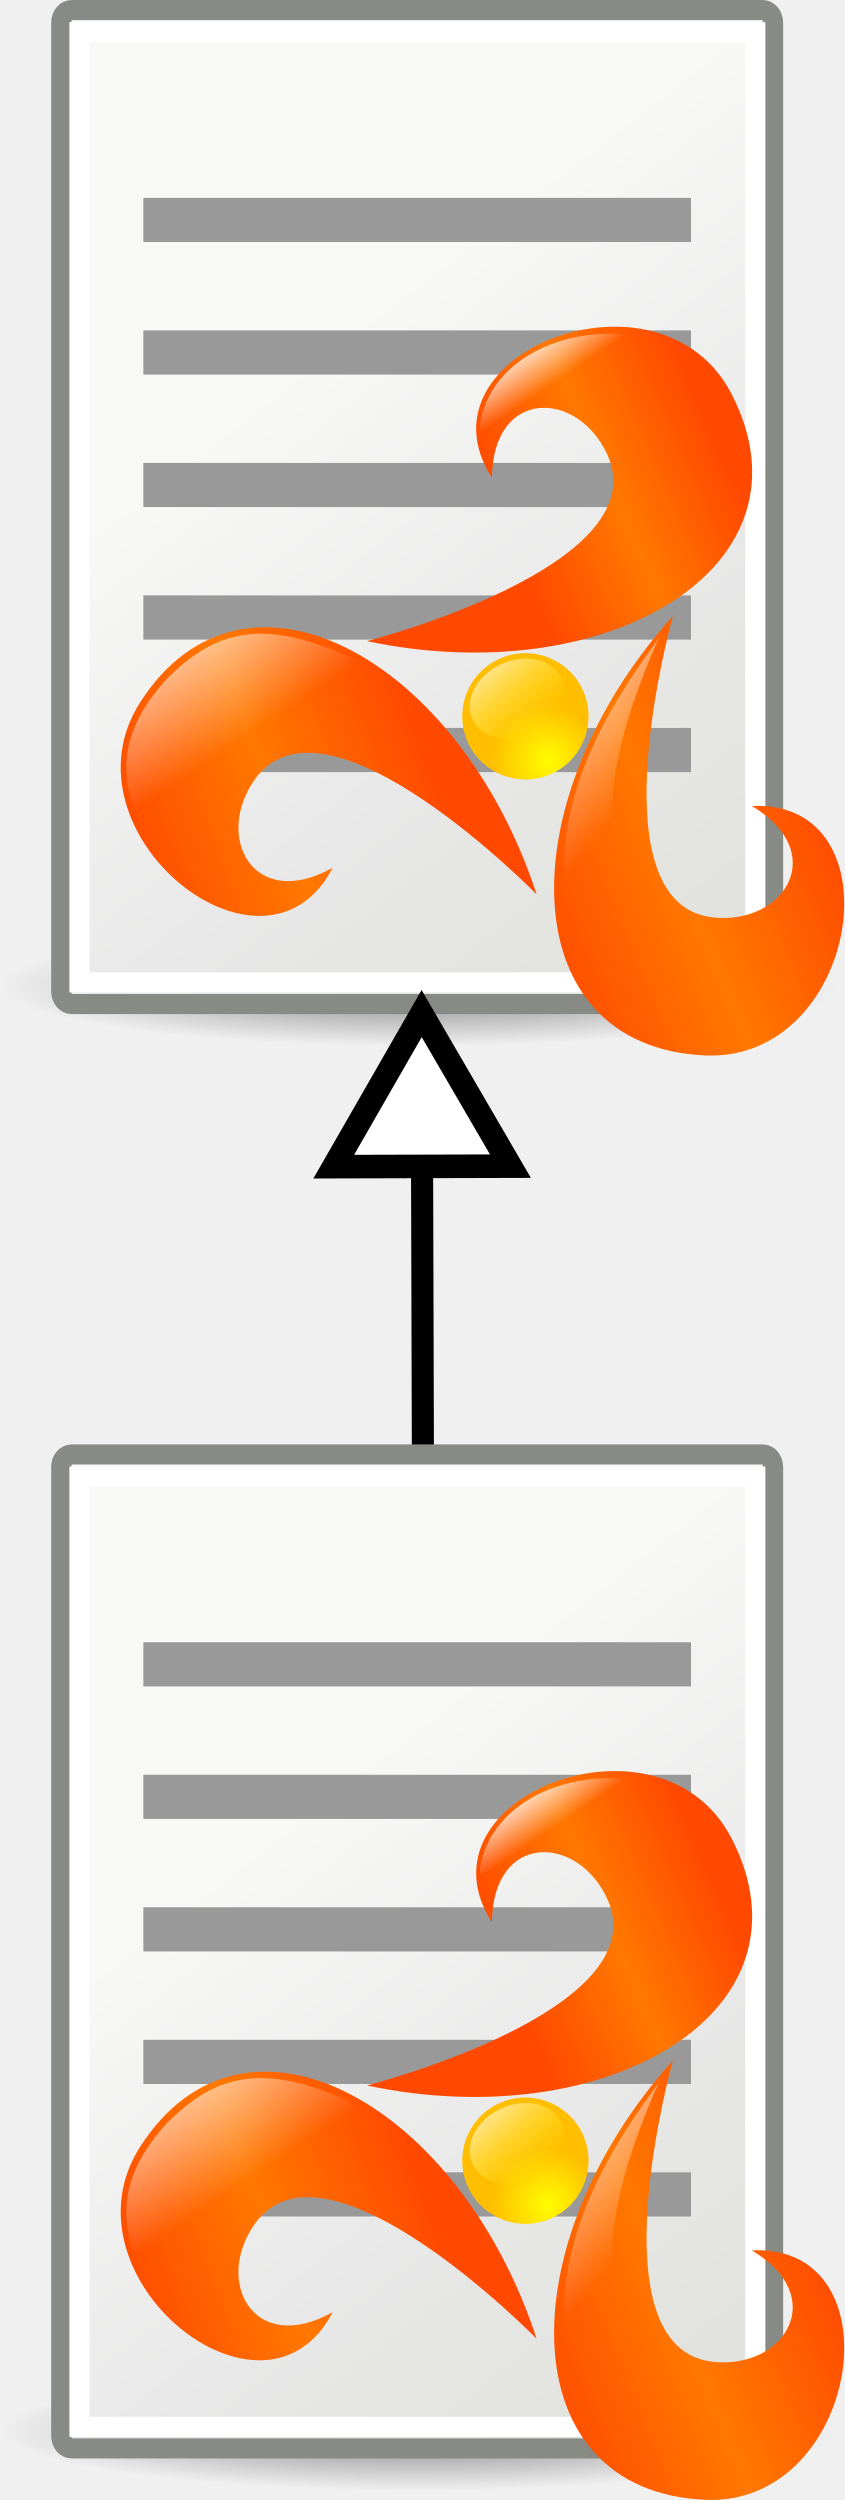
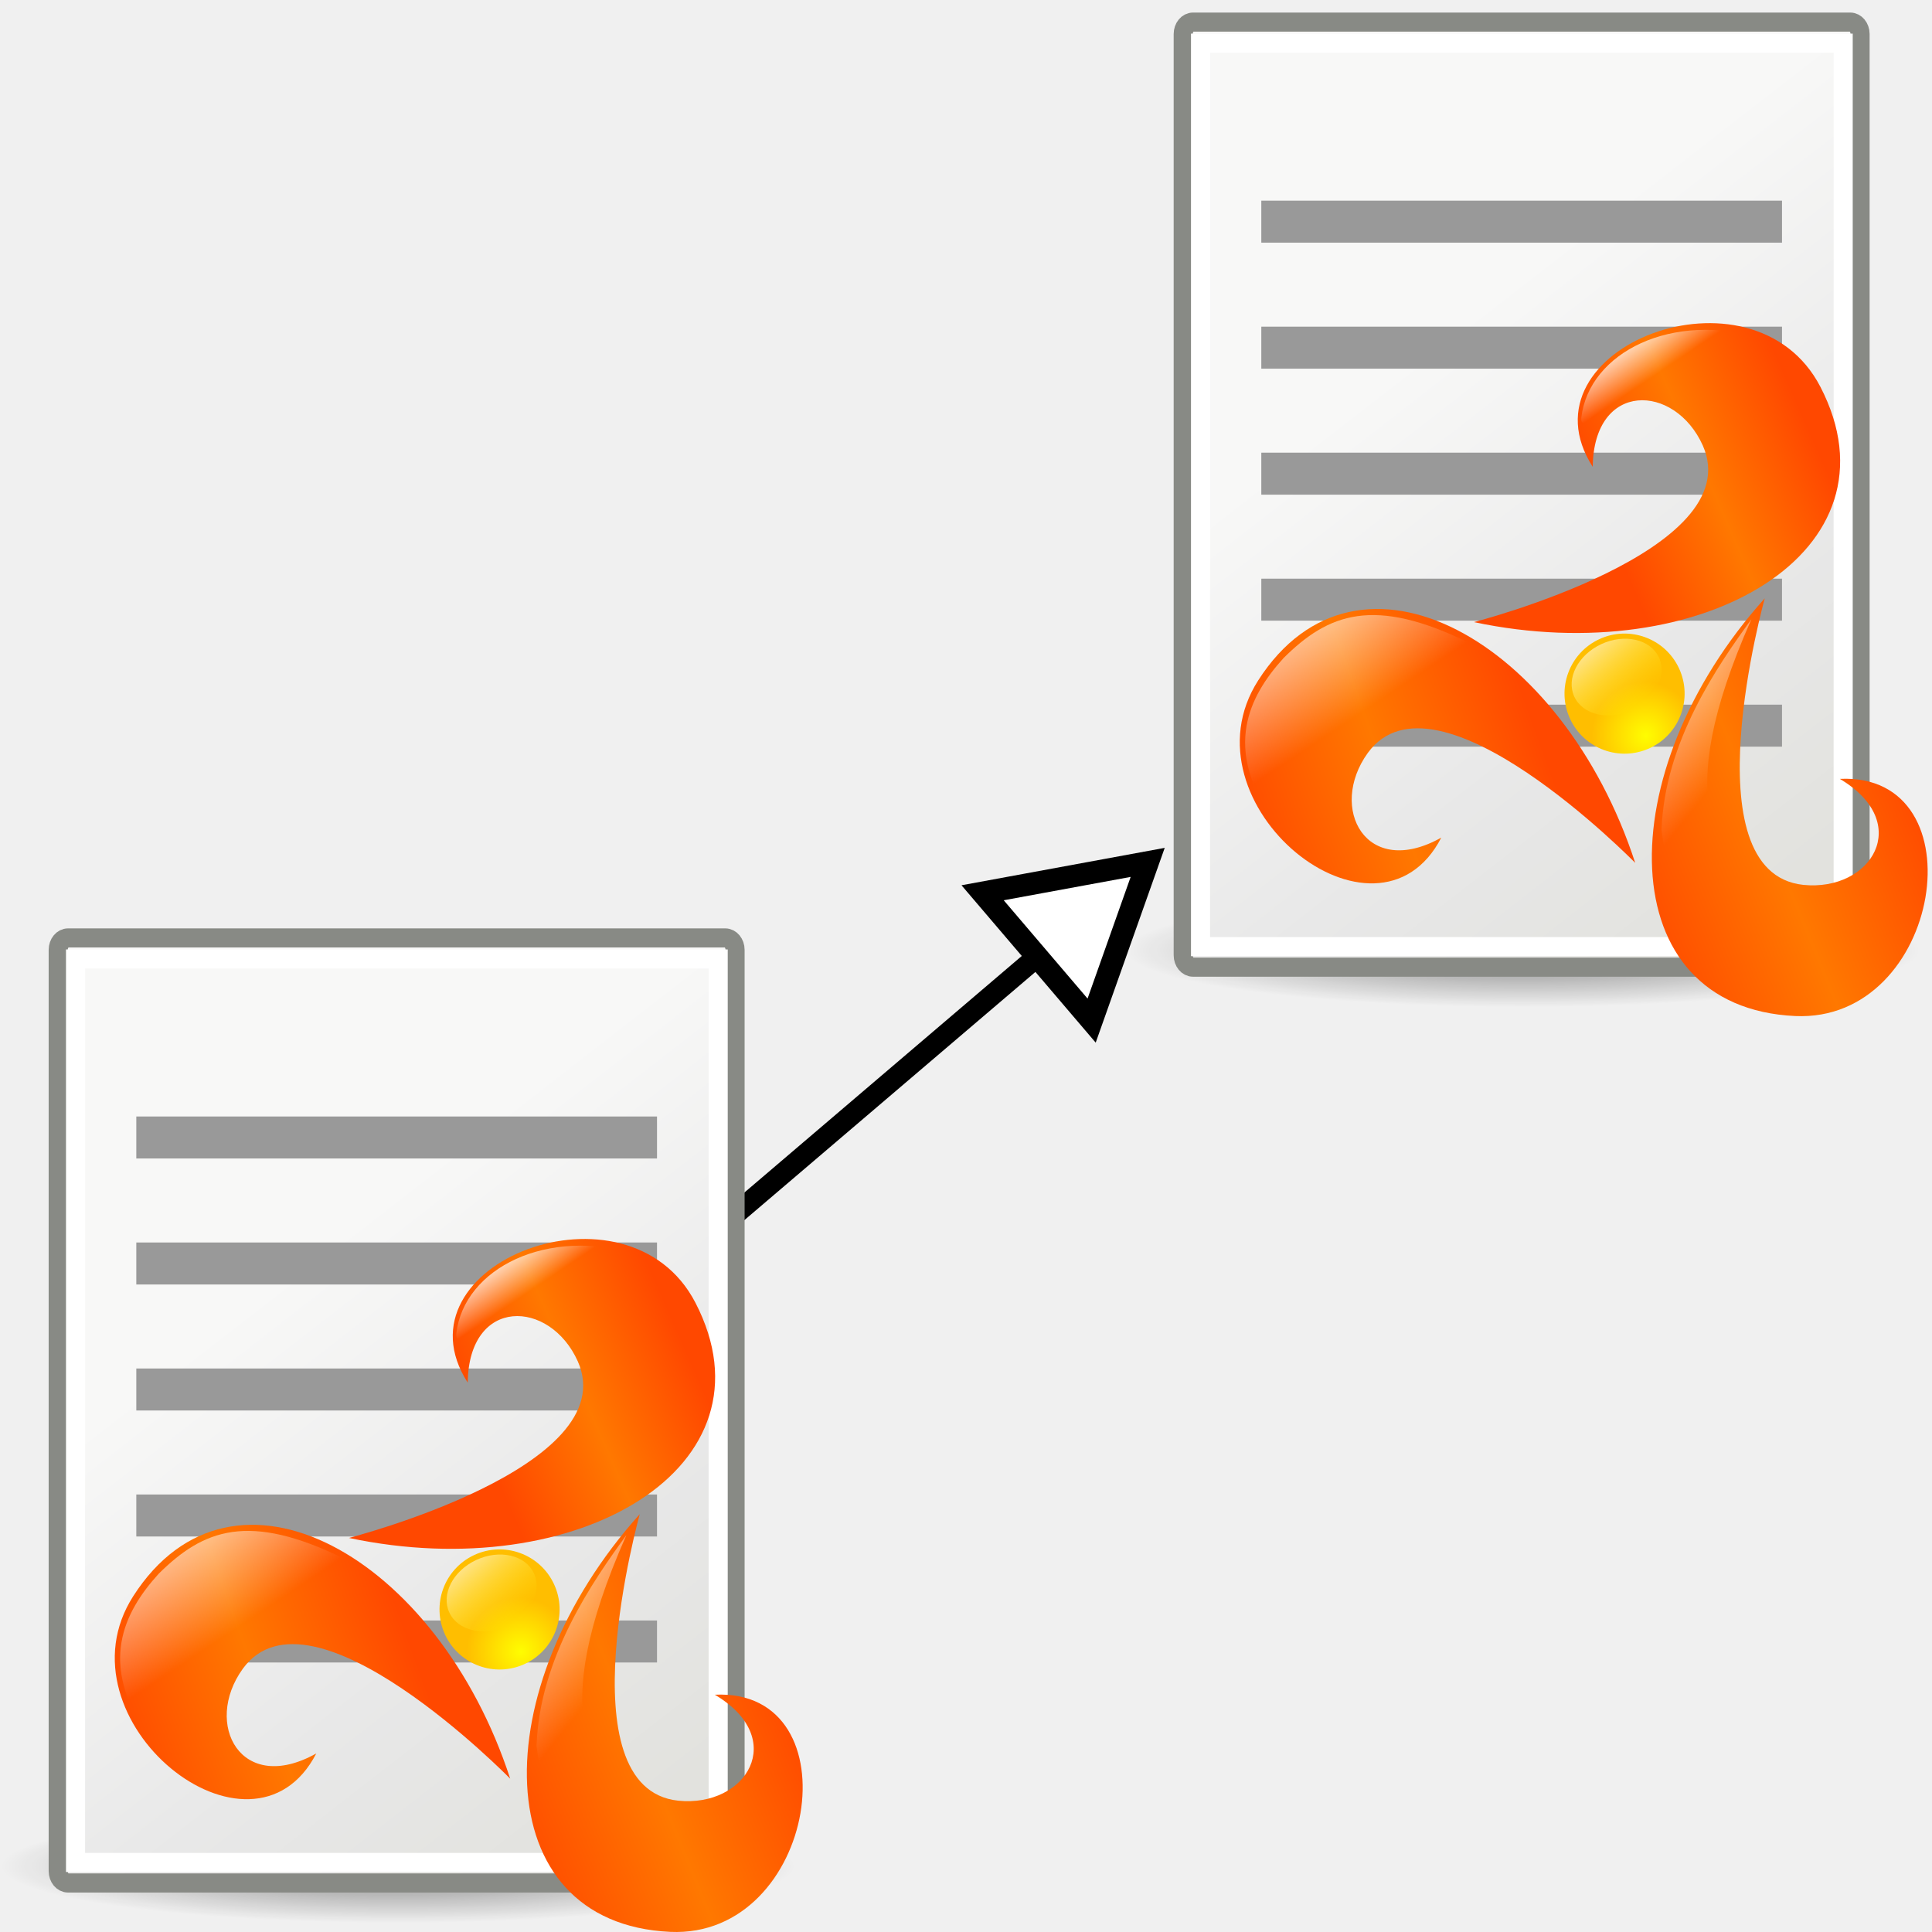
- <svg xmlns="http://www.w3.org/2000/svg" xmlns:xlink="http://www.w3.org/1999/xlink" width="10.787mm" height="31.944mm" viewBox="0 0 38.223 113.188" id="svg4189" version="1.1">
+ <svg xmlns="http://www.w3.org/2000/svg" xmlns:xlink="http://www.w3.org/1999/xlink" width="92" height="92" viewBox="0 0 92 92" id="svg4189" version="1.1">
  <defs id="defs4191">
+     <marker orient="auto" refY="0.0" refX="0.0" id="marker4488" style="overflow:visible">
+       <path id="path4383" d="M 5.77,0.0 L -2.88,5.0 L -2.88,-5.0 L 5.77,0.0 z " style="fill-rule:evenodd;fill:#ffffff;stroke:#000000;stroke-width:1pt;stroke-opacity:1" transform="scale(-0.8) translate(-6,0)" />
+     </marker>
    <marker orient="auto" refY="0" refX="0" id="EmptyTriangleInL" style="overflow:visible">
      <path id="path5301" d="m 5.77,0 -8.65,5 0,-10 8.65,5 z" style="fill:#ffffff;fill-rule:evenodd;stroke:#000000;stroke-width:1pt;stroke-opacity:1" transform="matrix(-0.8,0,0,-0.8,4.8,0)" />
    </marker>
    <linearGradient xlink:href="#linearGradient5492" id="linearGradient5588" gradientUnits="userSpaceOnUse" gradientTransform="scale(0.812474,1.230809)" x1="767.733" y1="344.872" x2="482.345" y2="521.697" />
    <linearGradient id="linearGradient5492">
      <stop style="stop-color:#ff4800;stop-opacity:1;" offset="0" id="stop5494" />
      <stop style="stop-color:#ff7800;stop-opacity:1;" offset="0.5" id="stop5500" />
      <stop style="stop-color:#ff4800;stop-opacity:1;" offset="1" id="stop5496" />
    </linearGradient>
    <linearGradient xlink:href="#linearGradient5492" id="linearGradient5590" gradientUnits="userSpaceOnUse" gradientTransform="scale(1.200413,0.833047)" x1="249.588" y1="533.232" x2="10.723" y2="593.178" />
    <linearGradient xlink:href="#linearGradient5492" id="linearGradient5592" gradientUnits="userSpaceOnUse" gradientTransform="matrix(1.087208,0,0,0.919788,0,1)" x1="488.358" y1="140.199" x2="306.381" y2="207.848" />
    <linearGradient xlink:href="#linearGradient2259" id="linearGradient5594" gradientUnits="userSpaceOnUse" gradientTransform="matrix(-0.298367,1.091513,0.852463,0.233022,85.1379,-65.66859)" x1="351.739" y1="58.472" x2="472.004" y2="166.002" />
    <linearGradient id="linearGradient2259">
      <stop style="stop-color:#ffffff;stop-opacity:1;" offset="0" id="stop2261" />
      <stop style="stop-color:#ffffff;stop-opacity:0;" offset="1" id="stop2263" />
    </linearGradient>
    <linearGradient xlink:href="#linearGradient2259" id="linearGradient5596" gradientUnits="userSpaceOnUse" gradientTransform="matrix(-0.298367,1.091513,0.852463,0.233022,83.73086,-68.6094)" x1="77.225" y1="377.469" x2="112.664" y2="409.633" />
    <linearGradient xlink:href="#linearGradient2259" id="linearGradient5598" gradientUnits="userSpaceOnUse" gradientTransform="matrix(-0.298367,1.091513,0.852463,0.233022,0,0)" x1="242.142" y1="516.388" x2="325.461" y2="667.11" />
    <radialGradient xlink:href="#linearGradient1452" id="radialGradient5600" gradientUnits="userSpaceOnUse" spreadMethod="pad" cx="388.461" cy="802.329" fx="392.874" fy="811.156" r="291.426" />
    <linearGradient id="linearGradient1452">
      <stop style="stop-color:#fffd00;stop-opacity:1;" offset="0" id="stop1453" />
      <stop style="stop-color:#ffbe00;stop-opacity:1;" offset="1" id="stop1454" />
    </linearGradient>
    <linearGradient xlink:href="#linearGradient1634" id="linearGradient5602" gradientUnits="userSpaceOnUse" gradientTransform="scale(1.012508,0.987647)" x1="363.943" y1="709.363" x2="222.602" y2="323.442" />
    <linearGradient id="linearGradient1634">
      <stop style="stop-color:#fffd00;stop-opacity:0;" offset="0" id="stop1635" />
      <stop style="stop-color:#ffffff;stop-opacity:1;" offset="1" id="stop1636" />
    </linearGradient>
    <linearGradient xlink:href="#linearGradient15218" id="linearGradient2240" gradientUnits="userSpaceOnUse" gradientTransform="matrix(1.109759,0,0,1.235378,296.0039,363.7043)" x1="20.794" y1="18.379" x2="35.596" y2="39.6" />
    <linearGradient id="linearGradient15218">
      <stop style="stop-color:#f8f8f7;stop-opacity:1;" offset="0" id="stop15220" />
      <stop id="stop2269" offset="0.599" style="stop-color:#e8e8e8;stop-opacity:1;" />
      <stop style="stop-color:#e2e2de;stop-opacity:1;" offset="1" id="stop15222" />
    </linearGradient>
    <radialGradient xlink:href="#linearGradient3558" id="radialGradient3564" cx="22.571" cy="30.857" fx="22.571" fy="30.857" r="15.571" gradientTransform="matrix(1.216901,0,0,0.1735168,295.2275,410.6291)" gradientUnits="userSpaceOnUse" />
    <linearGradient id="linearGradient3558">
      <stop style="stop-color:#000000;stop-opacity:1;" offset="0" id="stop3560" />
      <stop style="stop-color:#000000;stop-opacity:0;" offset="1" id="stop3562" />
    </linearGradient>
    <radialGradient xlink:href="#linearGradient3558" id="radialGradient3564-6" cx="22.571" cy="30.857" fx="22.571" fy="30.857" r="15.571" gradientTransform="matrix(1.216901,0,0,0.1735168,295.2275,410.6291)" gradientUnits="userSpaceOnUse" />
    <linearGradient xlink:href="#linearGradient5492" id="linearGradient5588-9" gradientUnits="userSpaceOnUse" gradientTransform="scale(0.812474,1.230809)" x1="767.733" y1="344.872" x2="482.345" y2="521.697" />
    <linearGradient xlink:href="#linearGradient5492" id="linearGradient5590-8" gradientUnits="userSpaceOnUse" gradientTransform="scale(1.200413,0.833047)" x1="249.588" y1="533.232" x2="10.723" y2="593.178" />
    <linearGradient xlink:href="#linearGradient5492" id="linearGradient5592-6" gradientUnits="userSpaceOnUse" gradientTransform="matrix(1.087208,0,0,0.919788,0,1)" x1="488.358" y1="140.199" x2="306.381" y2="207.848" />
    <linearGradient xlink:href="#linearGradient2259" id="linearGradient5594-1" gradientUnits="userSpaceOnUse" gradientTransform="matrix(-0.298367,1.091513,0.852463,0.233022,85.1379,-65.66859)" x1="351.739" y1="58.472" x2="472.004" y2="166.002" />
    <linearGradient xlink:href="#linearGradient2259" id="linearGradient5596-3" gradientUnits="userSpaceOnUse" gradientTransform="matrix(-0.298367,1.091513,0.852463,0.233022,83.73086,-68.6094)" x1="77.225" y1="377.469" x2="112.664" y2="409.633" />
    <linearGradient xlink:href="#linearGradient2259" id="linearGradient5598-2" gradientUnits="userSpaceOnUse" gradientTransform="matrix(-0.298367,1.091513,0.852463,0.233022,0,0)" x1="242.142" y1="516.388" x2="325.461" y2="667.11" />
    <radialGradient xlink:href="#linearGradient1452" id="radialGradient5600-6" gradientUnits="userSpaceOnUse" spreadMethod="pad" cx="388.461" cy="802.329" fx="392.874" fy="811.156" r="291.426" />
    <linearGradient xlink:href="#linearGradient1634" id="linearGradient5602-3" gradientUnits="userSpaceOnUse" gradientTransform="scale(1.012508,0.987647)" x1="363.943" y1="709.363" x2="222.602" y2="323.442" />
    <linearGradient xlink:href="#linearGradient15218" id="linearGradient5128" gradientUnits="userSpaceOnUse" gradientTransform="matrix(1.109759,0,0,1.235378,296.0039,363.7043)" x1="20.794" y1="18.379" x2="35.596" y2="39.6" />
  </defs>
-   <g id="layer1" transform="translate(-303.7459,-375.3238)">
-     <g id="g4932" transform="translate(0,4)">
+   <g id="layer1" transform="translate(-303.7459,-396.5113)">
+     <path style="fill:none;fill-rule:evenodd;stroke:#000000;stroke-width:1;stroke-linecap:butt;stroke-linejoin:miter;stroke-miterlimit:4;stroke-dasharray:none;stroke-opacity:1;marker-start:url(#marker4488)" d="m 358.538,437.458 -20.519,17.499" id="path5813" />
+     <g id="g4932" transform="translate(53.57143,25.78571)">
      <ellipse ry="2.702" rx="18.949" cy="415.983" cx="322.695" id="path3556" style="color:#000000;display:inline;overflow:visible;visibility:visible;opacity:0.474;fill:url(#radialGradient3564);fill-opacity:1;fill-rule:nonzero;stroke:none;stroke-width:1;stroke-linecap:round;stroke-linejoin:round;stroke-miterlimit:4;stroke-dasharray:none;stroke-dashoffset:0;stroke-opacity:1;marker:none;marker-start:none;marker-mid:none;marker-end:none" />
      <rect ry="0.567" rx="0.468" y="371.778" x="306.518" height="45.003" width="32.231" id="rect4238" style="opacity:1;fill:url(#linearGradient2240);fill-opacity:1;fill-rule:evenodd;stroke:#888a85;stroke-width:0.909;stroke-linecap:butt;stroke-linejoin:miter;stroke-miterlimit:4;stroke-dasharray:none;stroke-dashoffset:0;stroke-opacity:1" />
      <rect transform="scale(-1,1)" y="380.281" x="-335.032" height="2" width="24.795" id="rect4248" style="color:#000000;display:inline;overflow:visible;visibility:visible;opacity:1;fill:#999999;fill-opacity:1;fill-rule:evenodd;stroke:none;stroke-width:1;stroke-linecap:butt;stroke-linejoin:miter;stroke-miterlimit:4;stroke-dasharray:none;stroke-dashoffset:0;stroke-opacity:1;marker:none;marker-start:none;marker-mid:none;marker-end:none" />
      <rect transform="scale(-1,1)" style="color:#000000;display:inline;overflow:visible;visibility:visible;opacity:1;fill:#999999;fill-opacity:1;fill-rule:evenodd;stroke:none;stroke-width:1;stroke-linecap:butt;stroke-linejoin:miter;stroke-miterlimit:4;stroke-dasharray:none;stroke-dashoffset:0;stroke-opacity:1;marker:none;marker-start:none;marker-mid:none;marker-end:none" id="rect4250" width="24.795" height="2" x="-335.032" y="386.281" />
      <rect transform="scale(-1,1)" y="392.281" x="-335.032" height="2" width="24.795" id="rect4252" style="color:#000000;display:inline;overflow:visible;visibility:visible;opacity:1;fill:#999999;fill-opacity:1;fill-rule:evenodd;stroke:none;stroke-width:1;stroke-linecap:butt;stroke-linejoin:miter;stroke-miterlimit:4;stroke-dasharray:none;stroke-dashoffset:0;stroke-opacity:1;marker:none;marker-start:none;marker-mid:none;marker-end:none" />
      <rect transform="scale(-1,1)" style="color:#000000;display:inline;overflow:visible;visibility:visible;opacity:1;fill:#999999;fill-opacity:1;fill-rule:evenodd;stroke:none;stroke-width:1;stroke-linecap:butt;stroke-linejoin:miter;stroke-miterlimit:4;stroke-dasharray:none;stroke-dashoffset:0;stroke-opacity:1;marker:none;marker-start:none;marker-mid:none;marker-end:none" id="rect4254" width="24.795" height="2" x="-335.032" y="398.281" />
      <rect transform="scale(-1,1)" y="404.281" x="-335.032" height="2" width="24.795" id="rect4256" style="color:#000000;display:inline;overflow:visible;visibility:visible;opacity:1;fill:#999999;fill-opacity:1;fill-rule:evenodd;stroke:none;stroke-width:1;stroke-linecap:butt;stroke-linejoin:miter;stroke-miterlimit:4;stroke-dasharray:none;stroke-dashoffset:0;stroke-opacity:1;marker:none;marker-start:none;marker-mid:none;marker-end:none" />
      <rect ry="0" rx="0" y="372.781" x="307.343" height="43.022" width="30.602" id="rect2245" style="opacity:1;fill:none;fill-opacity:1;fill-rule:evenodd;stroke:#ffffff;stroke-width:0.909;stroke-linecap:butt;stroke-linejoin:miter;stroke-miterlimit:4;stroke-dasharray:none;stroke-dashoffset:0;stroke-opacity:1" />
      <g transform="matrix(0.05197439,0,0,0.05197439,307.3822,381.3805)" id="g5564">
        <path id="path5566" d="m 516.189,343.186 c -143.279,159.301 -141.169,374.862 27.871,382.709 134.485,6.187 170.092,-223.365 40.909,-217.283 67.813,40.269 28.83,103.473 -33.542,97.099 -105.479,-11.248 -35.239,-262.525 -35.239,-262.525 z" style="fill:url(#linearGradient5588);fill-opacity:1;fill-rule:evenodd;stroke:none;stroke-width:0.42px;stroke-linecap:butt;stroke-linejoin:miter;stroke-opacity:1" />
        <path id="path5568" d="M 397.477,585.554 C 331.157,381.82 143.422,275.867 52.106,418.336 -20.495,531.711 160.5,677.322 219.824,562.406 c -68.78,38.593 -104.025,-26.769 -67.319,-77.598 62.48,-85.723 244.972,100.745 244.972,100.745 z" style="fill:url(#linearGradient5590);fill-opacity:1;fill-rule:evenodd;stroke:none;stroke-width:0.42px;stroke-linecap:butt;stroke-linejoin:miter;stroke-opacity:1" />
        <path id="path5570" d="M 249.694,364.971 C 459.293,409.404 644.919,299.796 567.194,149.48 505.309,29.919 288.709,113.859 358.567,222.693 359.535,143.831 433.762,145.989 459.428,203.191 502.426,300.163 249.694,364.971 249.694,364.971 Z" style="fill:url(#linearGradient5592);fill-opacity:1;fill-rule:evenodd;stroke:none;stroke-width:0.42px;stroke-linecap:butt;stroke-linejoin:miter;stroke-opacity:0.392" />
        <path id="path5572" d="M 245.393,384.047 C 157.889,340.909 116.292,357.197 75.391,397.829 42.537,433.964 20.868,480.596 64.878,544.75 98.622,589.719 299.644,415.097 245.393,384.047 Z" style="fill:url(#linearGradient5594);fill-opacity:1;fill-rule:evenodd;stroke:none;stroke-width:1px;stroke-linecap:butt;stroke-linejoin:miter;stroke-opacity:1" />
        <path id="path5574" d="m 514.085,105.296 c -82.439,-25.593 -158.969,12.466 -165.966,72.355 -1.655,21.234 39.793,-35.263 68.903,-18.378 62.579,18.214 114.832,-0.175 97.063,-53.977 z" style="fill:url(#linearGradient5596);fill-opacity:1;fill-rule:evenodd;stroke:none;stroke-width:1px;stroke-linecap:butt;stroke-linejoin:miter;stroke-opacity:1" />
        <path id="path5576" d="m 512.289,630.945 c -35.726,-57.599 -84.758,-95.337 -8.377,-268.562 -30.41,41.934 -79.671,112.097 -82.295,193.395 6.222,48.018 27.696,86.9 90.672,75.167 z" style="fill:url(#linearGradient5598);fill-opacity:1;fill-rule:evenodd;stroke:none;stroke-width:1px;stroke-linecap:butt;stroke-linejoin:miter;stroke-opacity:1" />
        <circle transform="matrix(0.150692,-0.07007242,0.07007242,0.150692,291.2707,374.4144)" id="path5578" style="fill:url(#radialGradient5600);fill-opacity:1;fill-rule:nonzero;stroke:none;stroke-width:1pt;stroke-linecap:butt;stroke-linejoin:miter;stroke-opacity:1" cx="384.047" cy="550.758" r="331.014" />
        <ellipse transform="matrix(0.195627,-0.09096745,0.07266856,0.156276,270.0942,370.2023)" id="path5580" style="opacity:0.822;fill:url(#linearGradient5602);fill-opacity:0.75;fill-rule:evenodd;stroke:none;stroke-width:1pt;stroke-linecap:butt;stroke-linejoin:miter;stroke-opacity:1" cx="375.65" cy="507.448" rx="197.99" ry="193.129" />
      </g>
    </g>
-     <path style="fill:none;fill-rule:evenodd;stroke:#000000;stroke-width:1px;stroke-linecap:butt;stroke-linejoin:miter;stroke-opacity:1;marker-start:url(#EmptyTriangleInL)" d="m 322.836,421.029 0.091,32.145" id="path5144" />
+     <path style="fill:none;fill-rule:evenodd;stroke:#000000;stroke-width:1px;stroke-linecap:butt;stroke-linejoin:miter;stroke-opacity:1;marker-start:url(#EmptyTriangleInL)" d="m 322.836,442.217 0.091,32.145" id="path5144" />
    <g transform="translate(0,69.39652)" id="g4932-6">
      <ellipse ry="2.702" rx="18.949" cy="415.983" cx="322.695" id="path3556-5" style="color:#000000;display:inline;overflow:visible;visibility:visible;opacity:0.474;fill:url(#radialGradient3564-6);fill-opacity:1;fill-rule:nonzero;stroke:none;stroke-width:1;stroke-linecap:round;stroke-linejoin:round;stroke-miterlimit:4;stroke-dasharray:none;stroke-dashoffset:0;stroke-opacity:1;marker:none;marker-start:none;marker-mid:none;marker-end:none" />
      <rect ry="0.567" rx="0.468" y="371.778" x="306.518" height="45.003" width="32.231" id="rect4238-7" style="opacity:1;fill:url(#linearGradient5128);fill-opacity:1;fill-rule:evenodd;stroke:#888a85;stroke-width:0.909;stroke-linecap:butt;stroke-linejoin:miter;stroke-miterlimit:4;stroke-dasharray:none;stroke-dashoffset:0;stroke-opacity:1" />
      <rect transform="scale(-1,1)" y="380.281" x="-335.032" height="2" width="24.795" id="rect4248-7" style="color:#000000;display:inline;overflow:visible;visibility:visible;opacity:1;fill:#999999;fill-opacity:1;fill-rule:evenodd;stroke:none;stroke-width:1;stroke-linecap:butt;stroke-linejoin:miter;stroke-miterlimit:4;stroke-dasharray:none;stroke-dashoffset:0;stroke-opacity:1;marker:none;marker-start:none;marker-mid:none;marker-end:none" />
      <rect transform="scale(-1,1)" style="color:#000000;display:inline;overflow:visible;visibility:visible;opacity:1;fill:#999999;fill-opacity:1;fill-rule:evenodd;stroke:none;stroke-width:1;stroke-linecap:butt;stroke-linejoin:miter;stroke-miterlimit:4;stroke-dasharray:none;stroke-dashoffset:0;stroke-opacity:1;marker:none;marker-start:none;marker-mid:none;marker-end:none" id="rect4250-9" width="24.795" height="2" x="-335.032" y="386.281" />
      <rect transform="scale(-1,1)" y="392.281" x="-335.032" height="2" width="24.795" id="rect4252-1" style="color:#000000;display:inline;overflow:visible;visibility:visible;opacity:1;fill:#999999;fill-opacity:1;fill-rule:evenodd;stroke:none;stroke-width:1;stroke-linecap:butt;stroke-linejoin:miter;stroke-miterlimit:4;stroke-dasharray:none;stroke-dashoffset:0;stroke-opacity:1;marker:none;marker-start:none;marker-mid:none;marker-end:none" />
      <rect transform="scale(-1,1)" style="color:#000000;display:inline;overflow:visible;visibility:visible;opacity:1;fill:#999999;fill-opacity:1;fill-rule:evenodd;stroke:none;stroke-width:1;stroke-linecap:butt;stroke-linejoin:miter;stroke-miterlimit:4;stroke-dasharray:none;stroke-dashoffset:0;stroke-opacity:1;marker:none;marker-start:none;marker-mid:none;marker-end:none" id="rect4254-7" width="24.795" height="2" x="-335.032" y="398.281" />
      <rect transform="scale(-1,1)" y="404.281" x="-335.032" height="2" width="24.795" id="rect4256-5" style="color:#000000;display:inline;overflow:visible;visibility:visible;opacity:1;fill:#999999;fill-opacity:1;fill-rule:evenodd;stroke:none;stroke-width:1;stroke-linecap:butt;stroke-linejoin:miter;stroke-miterlimit:4;stroke-dasharray:none;stroke-dashoffset:0;stroke-opacity:1;marker:none;marker-start:none;marker-mid:none;marker-end:none" />
      <rect ry="0" rx="0" y="372.781" x="307.343" height="43.022" width="30.602" id="rect2245-7" style="opacity:1;fill:none;fill-opacity:1;fill-rule:evenodd;stroke:#ffffff;stroke-width:0.909;stroke-linecap:butt;stroke-linejoin:miter;stroke-miterlimit:4;stroke-dasharray:none;stroke-dashoffset:0;stroke-opacity:1" />
      <g transform="matrix(0.05197439,0,0,0.05197439,307.3822,381.3805)" id="g5564-6">
        <path id="path5566-3" d="m 516.189,343.186 c -143.279,159.301 -141.169,374.862 27.871,382.709 134.485,6.187 170.092,-223.365 40.909,-217.283 67.813,40.269 28.83,103.473 -33.542,97.099 -105.479,-11.248 -35.239,-262.525 -35.239,-262.525 z" style="fill:url(#linearGradient5588-9);fill-opacity:1;fill-rule:evenodd;stroke:none;stroke-width:0.42px;stroke-linecap:butt;stroke-linejoin:miter;stroke-opacity:1" />
        <path id="path5568-5" d="M 397.477,585.554 C 331.157,381.82 143.422,275.867 52.106,418.336 -20.495,531.711 160.5,677.322 219.824,562.406 c -68.78,38.593 -104.025,-26.769 -67.319,-77.598 62.48,-85.723 244.972,100.745 244.972,100.745 z" style="fill:url(#linearGradient5590-8);fill-opacity:1;fill-rule:evenodd;stroke:none;stroke-width:0.42px;stroke-linecap:butt;stroke-linejoin:miter;stroke-opacity:1" />
        <path id="path5570-4" d="M 249.694,364.971 C 459.293,409.404 644.919,299.796 567.194,149.48 505.309,29.919 288.709,113.859 358.567,222.693 359.535,143.831 433.762,145.989 459.428,203.191 502.426,300.163 249.694,364.971 249.694,364.971 Z" style="fill:url(#linearGradient5592-6);fill-opacity:1;fill-rule:evenodd;stroke:none;stroke-width:0.42px;stroke-linecap:butt;stroke-linejoin:miter;stroke-opacity:0.392" />
        <path id="path5572-2" d="M 245.393,384.047 C 157.889,340.909 116.292,357.197 75.391,397.829 42.537,433.964 20.868,480.596 64.878,544.75 98.622,589.719 299.644,415.097 245.393,384.047 Z" style="fill:url(#linearGradient5594-1);fill-opacity:1;fill-rule:evenodd;stroke:none;stroke-width:1px;stroke-linecap:butt;stroke-linejoin:miter;stroke-opacity:1" />
        <path id="path5574-4" d="m 514.085,105.296 c -82.439,-25.593 -158.969,12.466 -165.966,72.355 -1.655,21.234 39.793,-35.263 68.903,-18.378 62.579,18.214 114.832,-0.175 97.063,-53.977 z" style="fill:url(#linearGradient5596-3);fill-opacity:1;fill-rule:evenodd;stroke:none;stroke-width:1px;stroke-linecap:butt;stroke-linejoin:miter;stroke-opacity:1" />
        <path id="path5576-5" d="m 512.289,630.945 c -35.726,-57.599 -84.758,-95.337 -8.377,-268.562 -30.41,41.934 -79.671,112.097 -82.295,193.395 6.222,48.018 27.696,86.9 90.672,75.167 z" style="fill:url(#linearGradient5598-2);fill-opacity:1;fill-rule:evenodd;stroke:none;stroke-width:1px;stroke-linecap:butt;stroke-linejoin:miter;stroke-opacity:1" />
        <circle transform="matrix(0.150692,-0.07007242,0.07007242,0.150692,291.2707,374.4144)" id="path5578-4" style="fill:url(#radialGradient5600-6);fill-opacity:1;fill-rule:nonzero;stroke:none;stroke-width:1pt;stroke-linecap:butt;stroke-linejoin:miter;stroke-opacity:1" cx="384.047" cy="550.758" r="331.014" />
        <ellipse transform="matrix(0.195627,-0.09096745,0.07266856,0.156276,270.0942,370.2023)" id="path5580-8" style="opacity:0.822;fill:url(#linearGradient5602-3);fill-opacity:0.75;fill-rule:evenodd;stroke:none;stroke-width:1pt;stroke-linecap:butt;stroke-linejoin:miter;stroke-opacity:1" cx="375.65" cy="507.448" rx="197.99" ry="193.129" />
      </g>
    </g>
-     <path style="fill:none;fill-rule:evenodd;stroke:#000000;stroke-width:1px;stroke-linecap:butt;stroke-linejoin:miter;stroke-opacity:1" d="" id="path5138" />
-     <path style="fill:none;fill-rule:evenodd;stroke:#000000;stroke-width:1px;stroke-linecap:butt;stroke-linejoin:miter;stroke-opacity:1" d="" id="path5140" />
  </g>
</svg>
